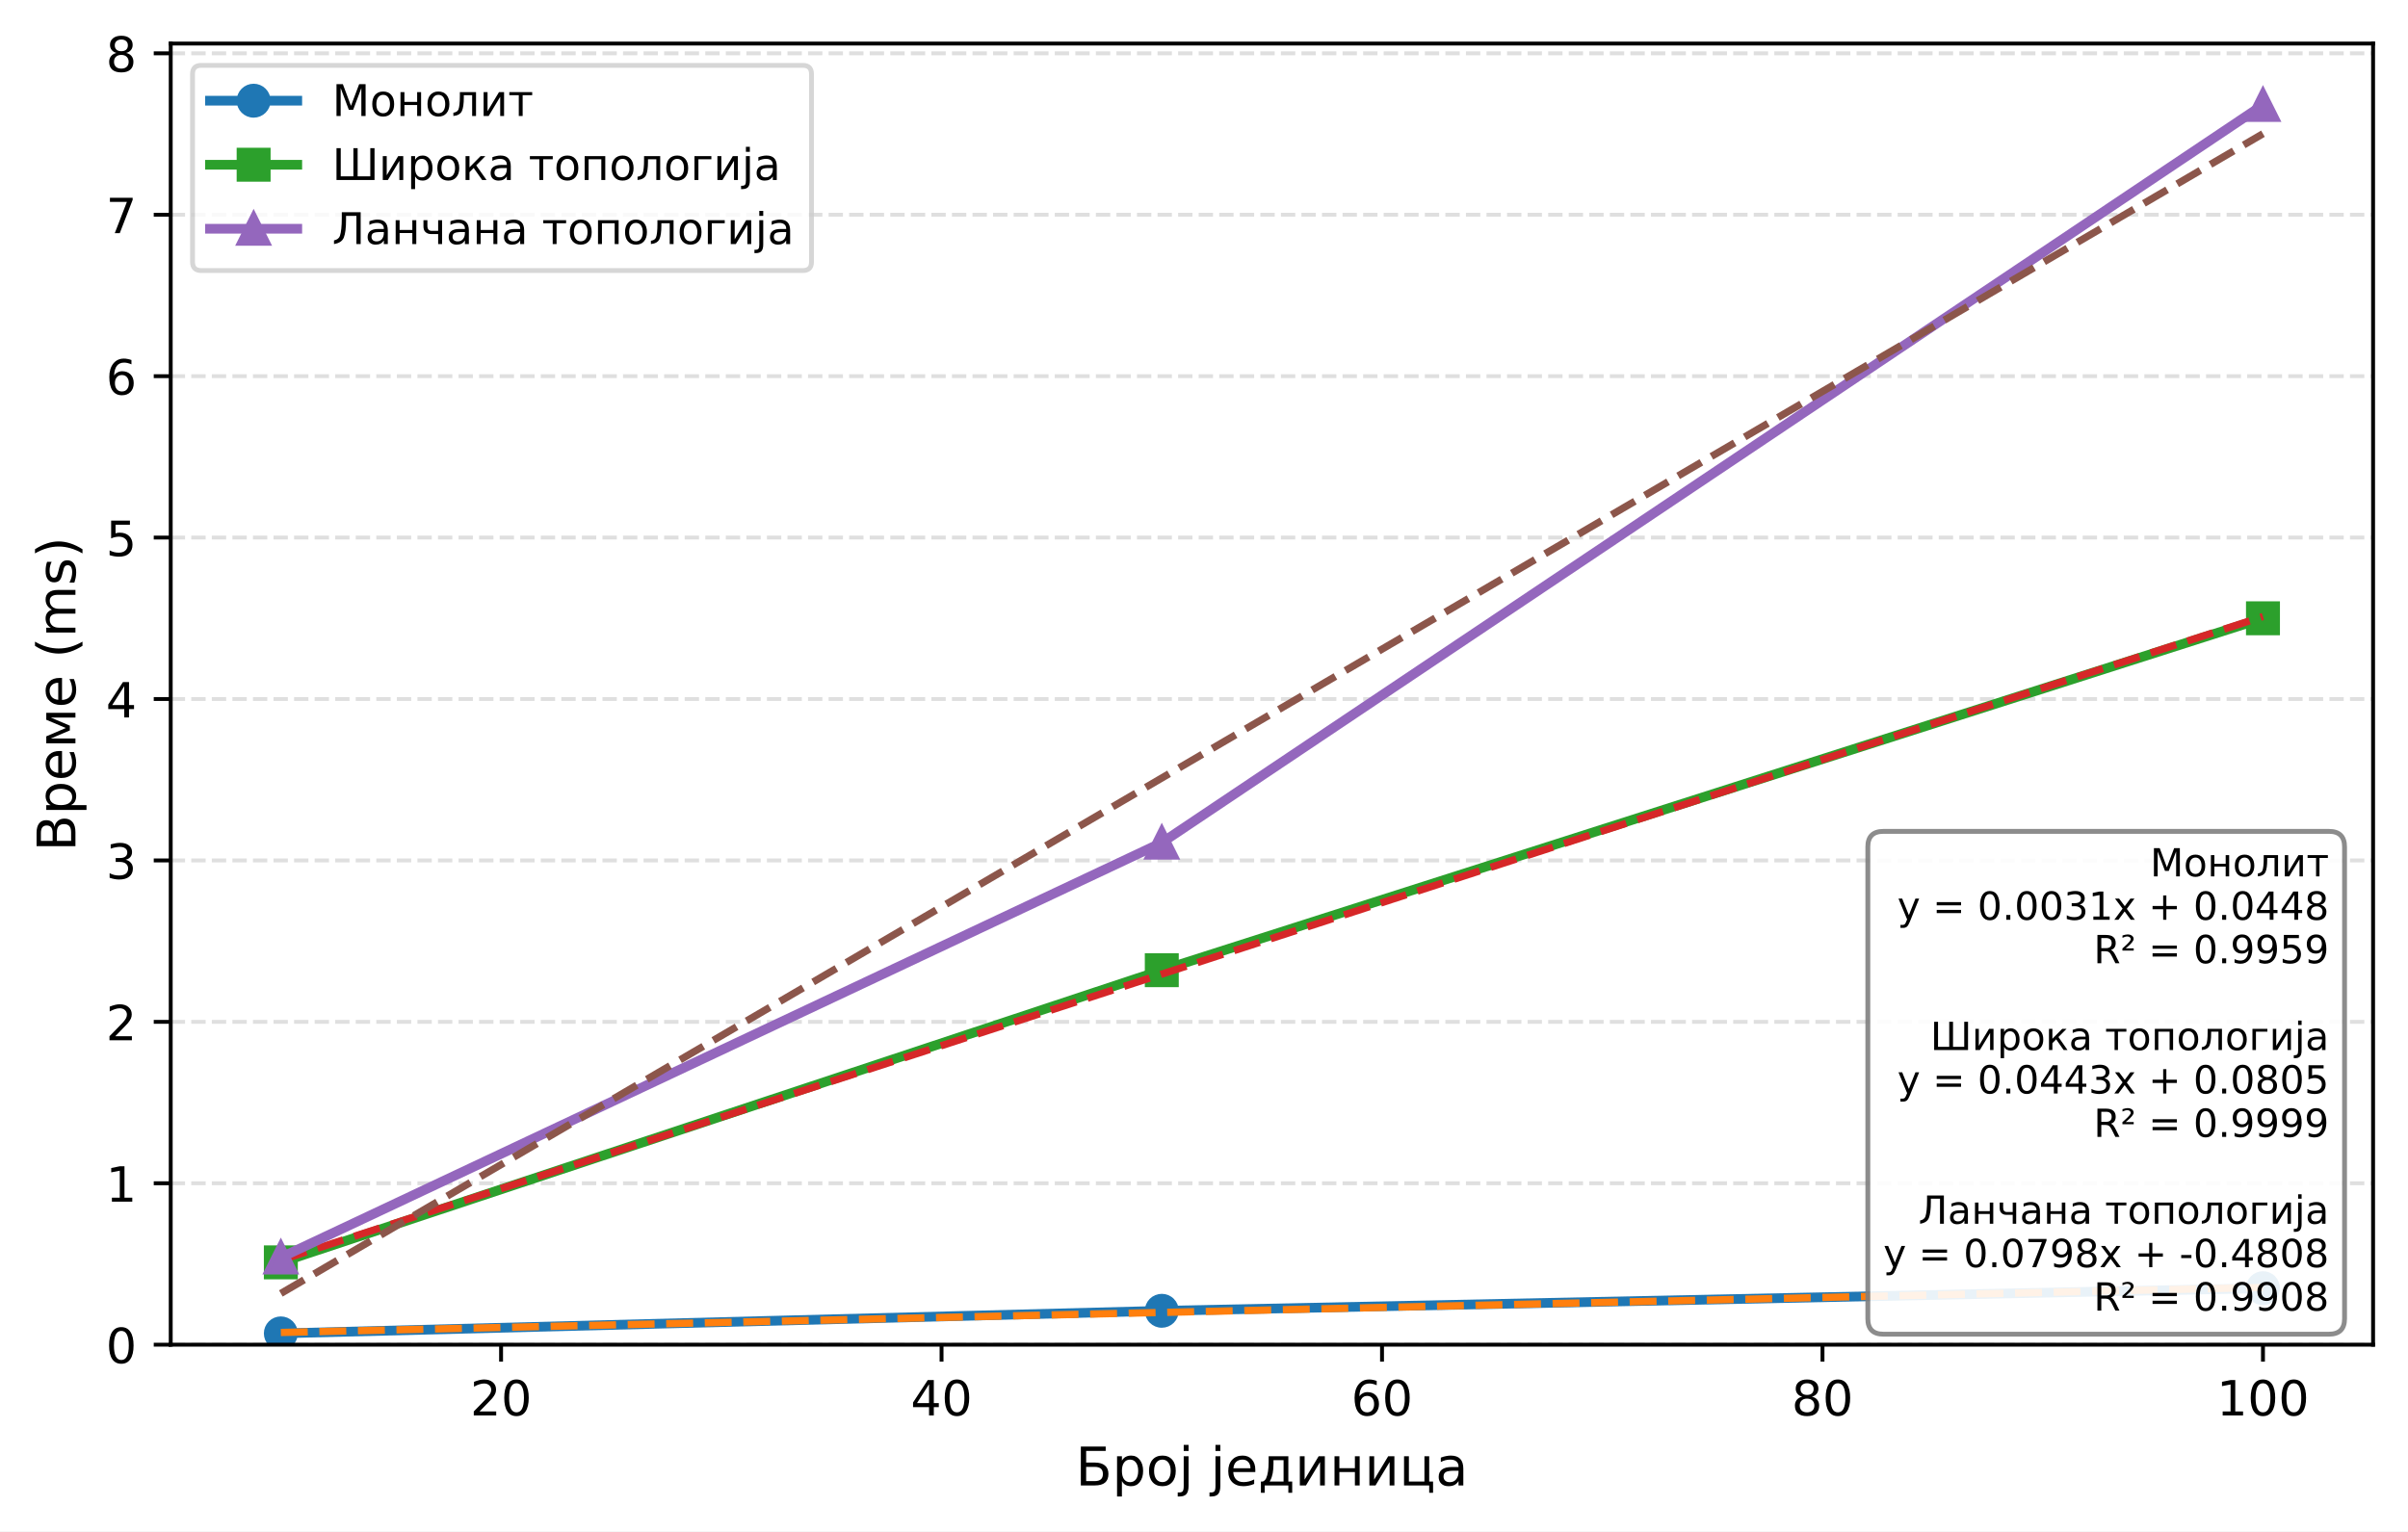
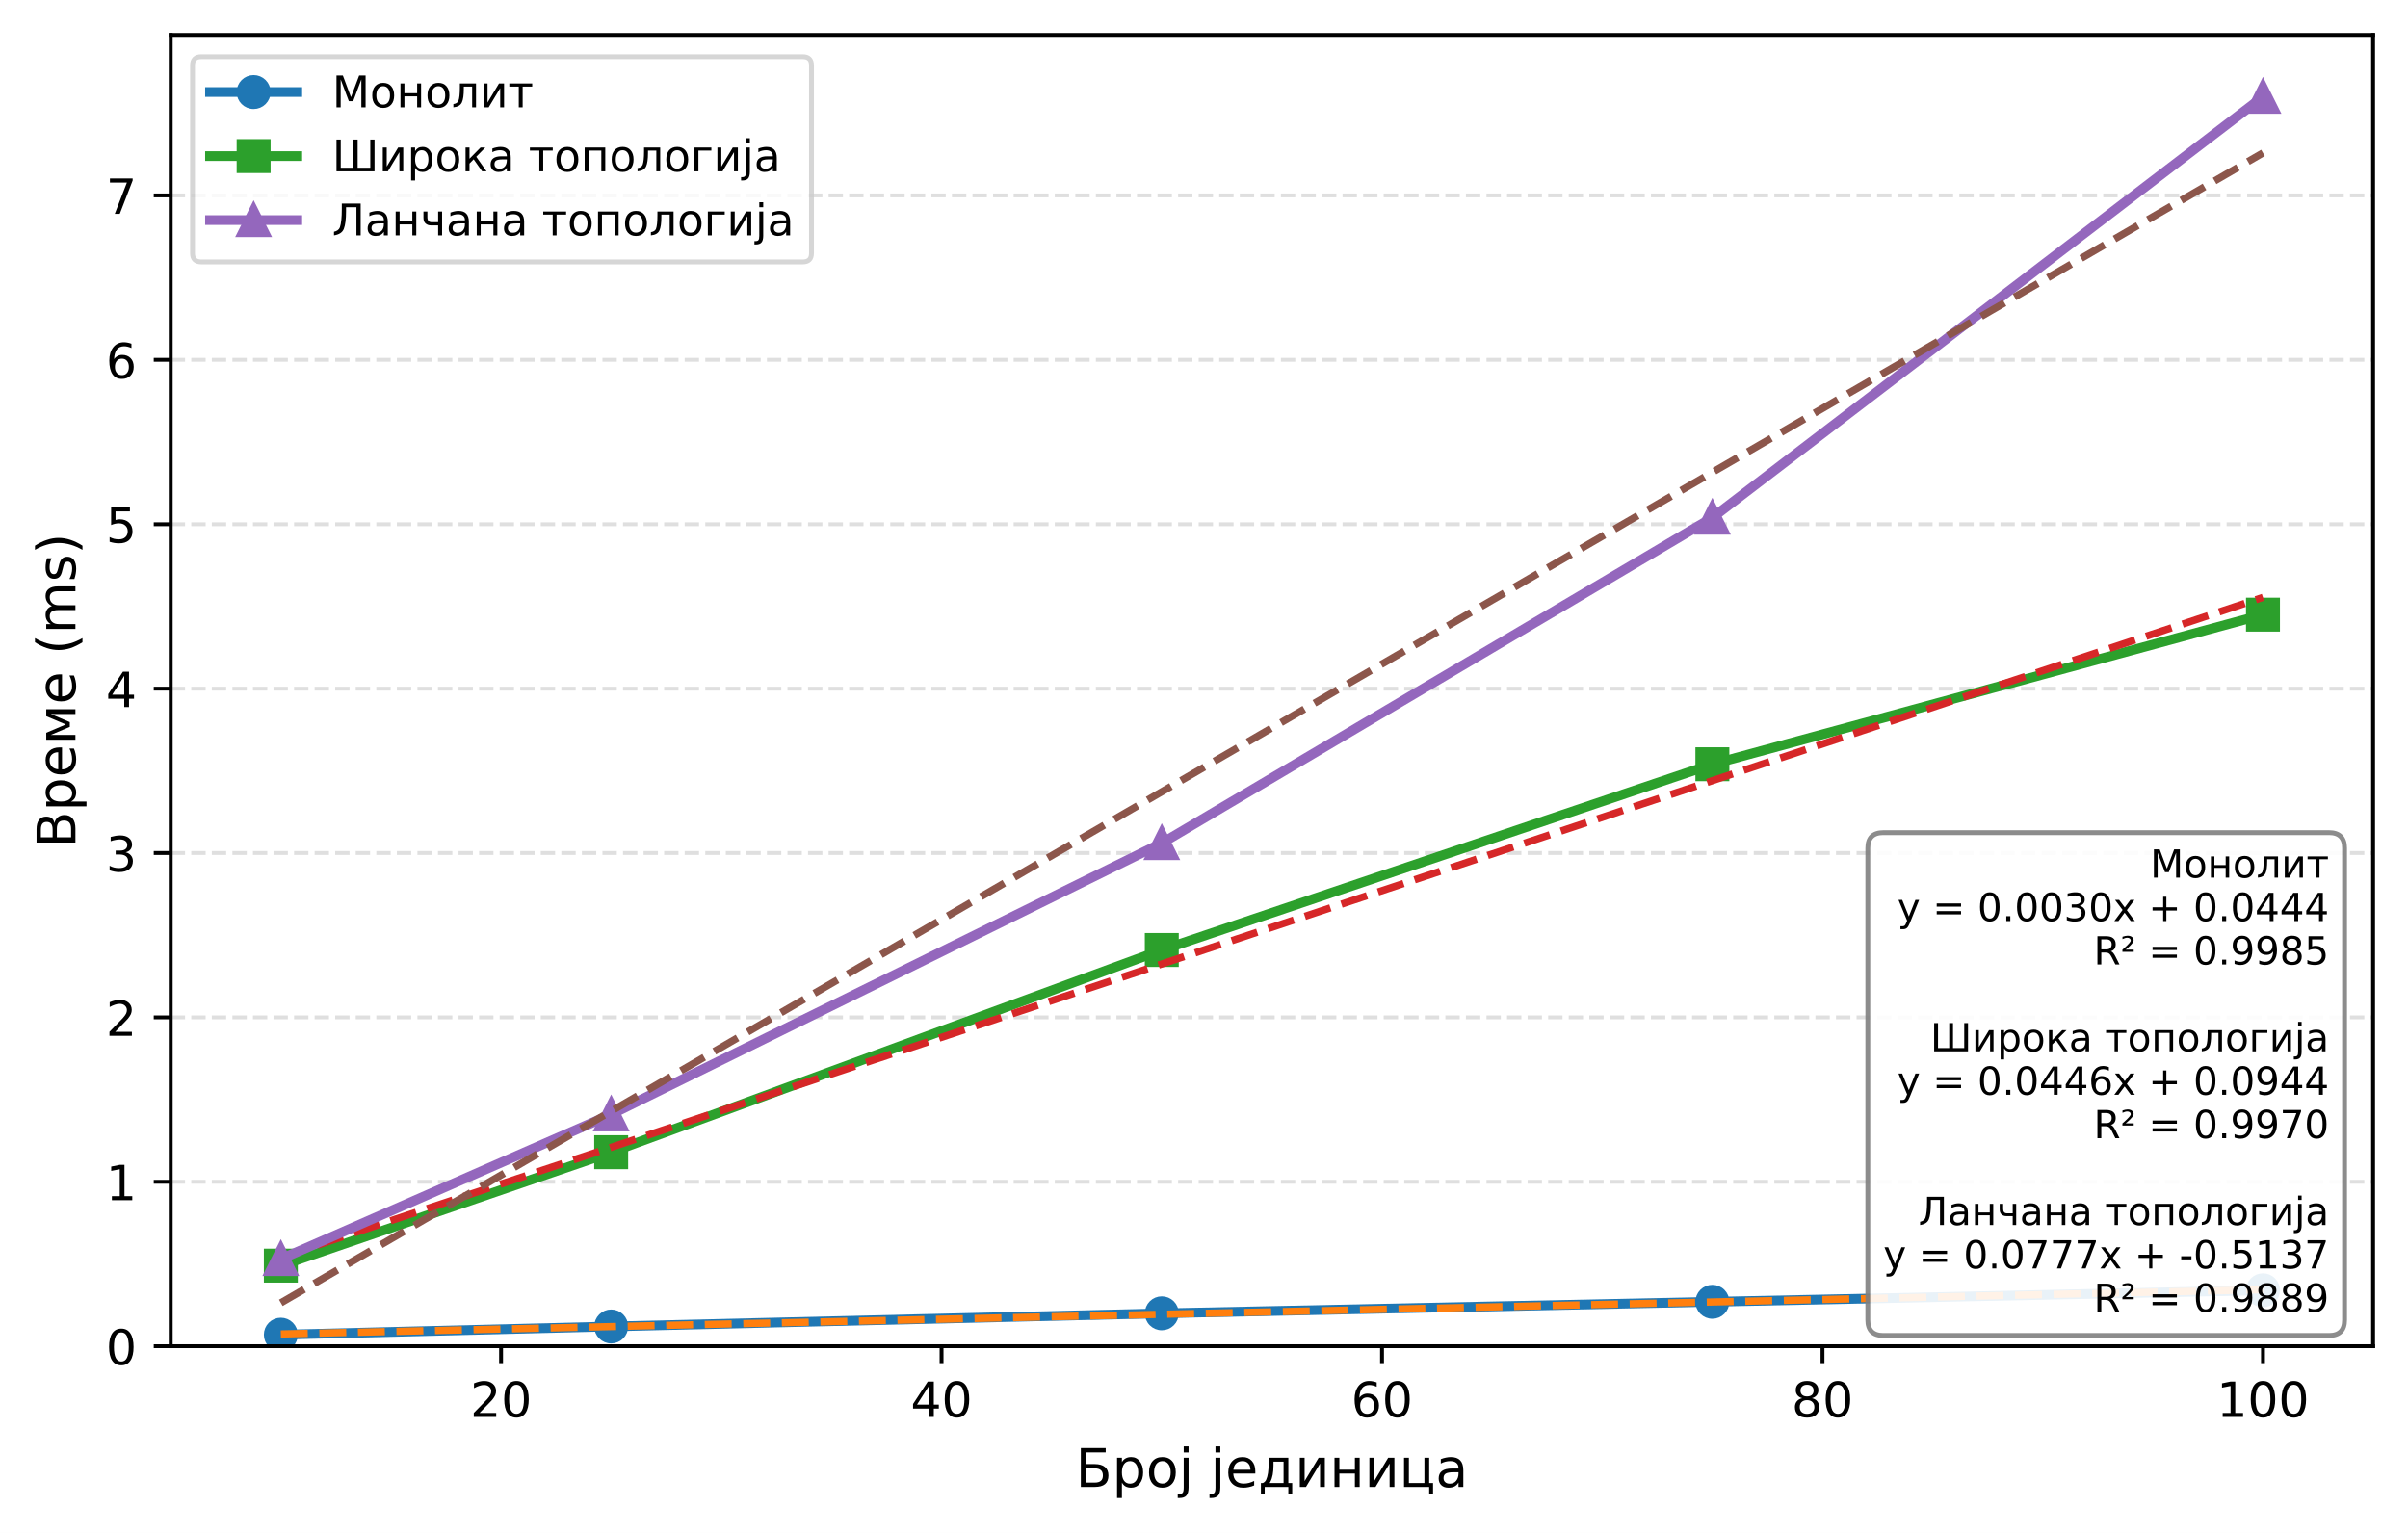
- <svg xmlns="http://www.w3.org/2000/svg" xmlns:xlink="http://www.w3.org/1999/xlink" width="496.618pt" height="315.93pt" viewBox="0 0 496.618 315.93" version="1.1">
+ <svg xmlns="http://www.w3.org/2000/svg" xmlns:xlink="http://www.w3.org/1999/xlink" width="496.618pt" height="316.233pt" viewBox="0 0 496.618 316.233" version="1.1">
  <defs>
    <style type="text/css">*{stroke-linejoin: round; stroke-linecap: butt}</style>
  </defs>
  <g id="figure_1">
    <g id="patch_1">
-       <path d="M 0 315.93  L 496.618 315.93  L 496.618 0  L 0 0  z " style="fill: #ffffff" />
+       <path d="M 0 316.233  L 496.618 316.233  L 496.618 0  L 0 0  z " style="fill: #ffffff" />
    </g>
    <g id="axes_1">
      <g id="patch_2">
-         <path d="M 35.208 277.406  L 489.418 277.406  L 489.418 8.985  L 35.208 8.985  z " style="fill: #ffffff" />
+         <path d="M 35.208 277.709  L 489.418 277.709  L 489.418 7.2  L 35.208 7.2  z " style="fill: #ffffff" />
      </g>
      <g id="matplotlib.axis_1">
        <g id="xtick_1">
          <g id="line2d_1">
            <defs>
-               <path id="mf343efbbba" d="M 0 0  L 0 3.5  " style="stroke: #000000; stroke-width: 0.8" />
+               <path id="mc34a2fb7d2" d="M 0 0  L 0 3.5  " style="stroke: #000000; stroke-width: 0.8" />
            </defs>
            <g>
-               <use xlink:href="#mf343efbbba" x="103.34" y="277.406" style="stroke: #000000; stroke-width: 0.8" />
+               <use xlink:href="#mc34a2fb7d2" x="103.34" y="277.709" style="stroke: #000000; stroke-width: 0.8" />
            </g>
          </g>
          <g id="text_1">
-             <text style="font-size: 10px; font-family: 'DejaVu Sans'; text-anchor: middle" x="103.34" y="292.004" transform="rotate(-0 103.3399 292.0042)">20</text>
+             <text style="font-size: 10px; font-family: 'DejaVu Sans'; text-anchor: middle" x="103.34" y="292.307" transform="rotate(-0 103.3399 292.3072)">20</text>
          </g>
        </g>
        <g id="xtick_2">
          <g id="line2d_2">
            <g>
-               <use xlink:href="#mf343efbbba" x="194.182" y="277.406" style="stroke: #000000; stroke-width: 0.8" />
+               <use xlink:href="#mc34a2fb7d2" x="194.182" y="277.709" style="stroke: #000000; stroke-width: 0.8" />
            </g>
          </g>
          <g id="text_2">
-             <text style="font-size: 10px; font-family: 'DejaVu Sans'; text-anchor: middle" x="194.182" y="292.004" transform="rotate(-0 194.1819 292.0042)">40</text>
+             <text style="font-size: 10px; font-family: 'DejaVu Sans'; text-anchor: middle" x="194.182" y="292.307" transform="rotate(-0 194.1819 292.3072)">40</text>
          </g>
        </g>
        <g id="xtick_3">
          <g id="line2d_3">
            <g>
-               <use xlink:href="#mf343efbbba" x="285.024" y="277.406" style="stroke: #000000; stroke-width: 0.8" />
+               <use xlink:href="#mc34a2fb7d2" x="285.024" y="277.709" style="stroke: #000000; stroke-width: 0.8" />
            </g>
          </g>
          <g id="text_3">
-             <text style="font-size: 10px; font-family: 'DejaVu Sans'; text-anchor: middle" x="285.024" y="292.004" transform="rotate(-0 285.0239 292.0042)">60</text>
+             <text style="font-size: 10px; font-family: 'DejaVu Sans'; text-anchor: middle" x="285.024" y="292.307" transform="rotate(-0 285.0239 292.3072)">60</text>
          </g>
        </g>
        <g id="xtick_4">
          <g id="line2d_4">
            <g>
-               <use xlink:href="#mf343efbbba" x="375.866" y="277.406" style="stroke: #000000; stroke-width: 0.8" />
+               <use xlink:href="#mc34a2fb7d2" x="375.866" y="277.709" style="stroke: #000000; stroke-width: 0.8" />
            </g>
          </g>
          <g id="text_4">
-             <text style="font-size: 10px; font-family: 'DejaVu Sans'; text-anchor: middle" x="375.866" y="292.004" transform="rotate(-0 375.8659 292.0042)">80</text>
+             <text style="font-size: 10px; font-family: 'DejaVu Sans'; text-anchor: middle" x="375.866" y="292.307" transform="rotate(-0 375.8659 292.3072)">80</text>
          </g>
        </g>
        <g id="xtick_5">
          <g id="line2d_5">
            <g>
-               <use xlink:href="#mf343efbbba" x="466.708" y="277.406" style="stroke: #000000; stroke-width: 0.8" />
+               <use xlink:href="#mc34a2fb7d2" x="466.708" y="277.709" style="stroke: #000000; stroke-width: 0.8" />
            </g>
          </g>
          <g id="text_5">
-             <text style="font-size: 10px; font-family: 'DejaVu Sans'; text-anchor: middle" x="466.708" y="292.004" transform="rotate(-0 466.7079 292.0042)">100</text>
+             <text style="font-size: 10px; font-family: 'DejaVu Sans'; text-anchor: middle" x="466.708" y="292.307" transform="rotate(-0 466.7079 292.3072)">100</text>
          </g>
        </g>
        <g id="text_6">
-           <text style="font-size: 11px; font-family: 'DejaVu Sans'; text-anchor: middle" x="262.313" y="306.442" transform="rotate(-0 262.3134 306.4422)">Број јединица</text>
+           <text style="font-size: 11px; font-family: 'DejaVu Sans'; text-anchor: middle" x="262.313" y="306.745" transform="rotate(-0 262.3134 306.7452)">Број јединица</text>
        </g>
      </g>
      <g id="matplotlib.axis_2">
        <g id="ytick_1">
          <g id="line2d_6">
-             <path d="M 35.208 277.406  L 489.418 277.406  " clip-path="url(#pbcc294ae7c)" style="fill: none; stroke-dasharray: 2.96,1.28; stroke-dashoffset: 0; stroke: #b0b0b0; stroke-opacity: 0.4; stroke-width: 0.8" />
+             <path d="M 35.208 277.709  L 489.418 277.709  " clip-path="url(#pd5495a738f)" style="fill: none; stroke-dasharray: 2.96,1.28; stroke-dashoffset: 0; stroke: #b0b0b0; stroke-opacity: 0.4; stroke-width: 0.8" />
          </g>
          <g id="line2d_7">
            <defs>
-               <path id="ma9d7ea87f8" d="M 0 0  L -3.5 0  " style="stroke: #000000; stroke-width: 0.8" />
+               <path id="mab0dd53481" d="M 0 0  L -3.5 0  " style="stroke: #000000; stroke-width: 0.8" />
            </defs>
            <g>
-               <use xlink:href="#ma9d7ea87f8" x="35.208" y="277.406" style="stroke: #000000; stroke-width: 0.8" />
+               <use xlink:href="#mab0dd53481" x="35.208" y="277.709" style="stroke: #000000; stroke-width: 0.8" />
            </g>
          </g>
          <g id="text_7">
-             <text style="font-size: 10px; font-family: 'DejaVu Sans'; text-anchor: end" x="28.208" y="281.205" transform="rotate(-0 28.20844 281.205)">0</text>
+             <text style="font-size: 10px; font-family: 'DejaVu Sans'; text-anchor: end" x="28.208" y="281.508" transform="rotate(-0 28.20844 281.508)">0</text>
          </g>
        </g>
        <g id="ytick_2">
          <g id="line2d_8">
-             <path d="M 35.208 244.105  L 489.418 244.105  " clip-path="url(#pbcc294ae7c)" style="fill: none; stroke-dasharray: 2.96,1.28; stroke-dashoffset: 0; stroke: #b0b0b0; stroke-opacity: 0.4; stroke-width: 0.8" />
+             <path d="M 35.208 243.796  L 489.418 243.796  " clip-path="url(#pd5495a738f)" style="fill: none; stroke-dasharray: 2.96,1.28; stroke-dashoffset: 0; stroke: #b0b0b0; stroke-opacity: 0.4; stroke-width: 0.8" />
          </g>
          <g id="line2d_9">
            <g>
-               <use xlink:href="#ma9d7ea87f8" x="35.208" y="244.105" style="stroke: #000000; stroke-width: 0.8" />
+               <use xlink:href="#mab0dd53481" x="35.208" y="243.796" style="stroke: #000000; stroke-width: 0.8" />
            </g>
          </g>
          <g id="text_8">
-             <text style="font-size: 10px; font-family: 'DejaVu Sans'; text-anchor: end" x="28.208" y="247.904" transform="rotate(-0 28.20844 247.9042)">1</text>
+             <text style="font-size: 10px; font-family: 'DejaVu Sans'; text-anchor: end" x="28.208" y="247.595" transform="rotate(-0 28.20844 247.5948)">1</text>
          </g>
        </g>
        <g id="ytick_3">
          <g id="line2d_10">
-             <path d="M 35.208 210.804  L 489.418 210.804  " clip-path="url(#pbcc294ae7c)" style="fill: none; stroke-dasharray: 2.96,1.28; stroke-dashoffset: 0; stroke: #b0b0b0; stroke-opacity: 0.4; stroke-width: 0.8" />
+             <path d="M 35.208 209.882  L 489.418 209.882  " clip-path="url(#pd5495a738f)" style="fill: none; stroke-dasharray: 2.96,1.28; stroke-dashoffset: 0; stroke: #b0b0b0; stroke-opacity: 0.4; stroke-width: 0.8" />
          </g>
          <g id="line2d_11">
            <g>
-               <use xlink:href="#ma9d7ea87f8" x="35.208" y="210.804" style="stroke: #000000; stroke-width: 0.8" />
+               <use xlink:href="#mab0dd53481" x="35.208" y="209.882" style="stroke: #000000; stroke-width: 0.8" />
            </g>
          </g>
          <g id="text_9">
-             <text style="font-size: 10px; font-family: 'DejaVu Sans'; text-anchor: end" x="28.208" y="214.603" transform="rotate(-0 28.20844 214.6034)">2</text>
+             <text style="font-size: 10px; font-family: 'DejaVu Sans'; text-anchor: end" x="28.208" y="213.682" transform="rotate(-0 28.20844 213.6815)">2</text>
          </g>
        </g>
        <g id="ytick_4">
          <g id="line2d_12">
-             <path d="M 35.208 177.503  L 489.418 177.503  " clip-path="url(#pbcc294ae7c)" style="fill: none; stroke-dasharray: 2.96,1.28; stroke-dashoffset: 0; stroke: #b0b0b0; stroke-opacity: 0.4; stroke-width: 0.8" />
+             <path d="M 35.208 175.969  L 489.418 175.969  " clip-path="url(#pd5495a738f)" style="fill: none; stroke-dasharray: 2.96,1.28; stroke-dashoffset: 0; stroke: #b0b0b0; stroke-opacity: 0.4; stroke-width: 0.8" />
          </g>
          <g id="line2d_13">
            <g>
-               <use xlink:href="#ma9d7ea87f8" x="35.208" y="177.503" style="stroke: #000000; stroke-width: 0.8" />
+               <use xlink:href="#mab0dd53481" x="35.208" y="175.969" style="stroke: #000000; stroke-width: 0.8" />
            </g>
          </g>
          <g id="text_10">
-             <text style="font-size: 10px; font-family: 'DejaVu Sans'; text-anchor: end" x="28.208" y="181.303" transform="rotate(-0 28.20844 181.3026)">3</text>
+             <text style="font-size: 10px; font-family: 'DejaVu Sans'; text-anchor: end" x="28.208" y="179.768" transform="rotate(-0 28.20844 179.7683)">3</text>
          </g>
        </g>
        <g id="ytick_5">
          <g id="line2d_14">
-             <path d="M 35.208 144.203  L 489.418 144.203  " clip-path="url(#pbcc294ae7c)" style="fill: none; stroke-dasharray: 2.96,1.28; stroke-dashoffset: 0; stroke: #b0b0b0; stroke-opacity: 0.4; stroke-width: 0.8" />
+             <path d="M 35.208 142.056  L 489.418 142.056  " clip-path="url(#pd5495a738f)" style="fill: none; stroke-dasharray: 2.96,1.28; stroke-dashoffset: 0; stroke: #b0b0b0; stroke-opacity: 0.4; stroke-width: 0.8" />
          </g>
          <g id="line2d_15">
            <g>
-               <use xlink:href="#ma9d7ea87f8" x="35.208" y="144.203" style="stroke: #000000; stroke-width: 0.8" />
+               <use xlink:href="#mab0dd53481" x="35.208" y="142.056" style="stroke: #000000; stroke-width: 0.8" />
            </g>
          </g>
          <g id="text_11">
-             <text style="font-size: 10px; font-family: 'DejaVu Sans'; text-anchor: end" x="28.208" y="148.002" transform="rotate(-0 28.20844 148.0017)">4</text>
+             <text style="font-size: 10px; font-family: 'DejaVu Sans'; text-anchor: end" x="28.208" y="145.855" transform="rotate(-0 28.20844 145.8551)">4</text>
          </g>
        </g>
        <g id="ytick_6">
          <g id="line2d_16">
-             <path d="M 35.208 110.902  L 489.418 110.902  " clip-path="url(#pbcc294ae7c)" style="fill: none; stroke-dasharray: 2.96,1.28; stroke-dashoffset: 0; stroke: #b0b0b0; stroke-opacity: 0.4; stroke-width: 0.8" />
+             <path d="M 35.208 108.143  L 489.418 108.143  " clip-path="url(#pd5495a738f)" style="fill: none; stroke-dasharray: 2.96,1.28; stroke-dashoffset: 0; stroke: #b0b0b0; stroke-opacity: 0.4; stroke-width: 0.8" />
          </g>
          <g id="line2d_17">
            <g>
-               <use xlink:href="#ma9d7ea87f8" x="35.208" y="110.902" style="stroke: #000000; stroke-width: 0.8" />
+               <use xlink:href="#mab0dd53481" x="35.208" y="108.143" style="stroke: #000000; stroke-width: 0.8" />
            </g>
          </g>
          <g id="text_12">
-             <text style="font-size: 10px; font-family: 'DejaVu Sans'; text-anchor: end" x="28.208" y="114.701" transform="rotate(-0 28.20844 114.7009)">5</text>
+             <text style="font-size: 10px; font-family: 'DejaVu Sans'; text-anchor: end" x="28.208" y="111.942" transform="rotate(-0 28.20844 111.9419)">5</text>
          </g>
        </g>
        <g id="ytick_7">
          <g id="line2d_18">
-             <path d="M 35.208 77.601  L 489.418 77.601  " clip-path="url(#pbcc294ae7c)" style="fill: none; stroke-dasharray: 2.96,1.28; stroke-dashoffset: 0; stroke: #b0b0b0; stroke-opacity: 0.4; stroke-width: 0.8" />
+             <path d="M 35.208 74.229  L 489.418 74.229  " clip-path="url(#pd5495a738f)" style="fill: none; stroke-dasharray: 2.96,1.28; stroke-dashoffset: 0; stroke: #b0b0b0; stroke-opacity: 0.4; stroke-width: 0.8" />
          </g>
          <g id="line2d_19">
            <g>
-               <use xlink:href="#ma9d7ea87f8" x="35.208" y="77.601" style="stroke: #000000; stroke-width: 0.8" />
+               <use xlink:href="#mab0dd53481" x="35.208" y="74.229" style="stroke: #000000; stroke-width: 0.8" />
            </g>
          </g>
          <g id="text_13">
-             <text style="font-size: 10px; font-family: 'DejaVu Sans'; text-anchor: end" x="28.208" y="81.4" transform="rotate(-0 28.20844 81.40008)">6</text>
+             <text style="font-size: 10px; font-family: 'DejaVu Sans'; text-anchor: end" x="28.208" y="78.029" transform="rotate(-0 28.20844 78.02869)">6</text>
          </g>
        </g>
        <g id="ytick_8">
          <g id="line2d_20">
-             <path d="M 35.208 44.3  L 489.418 44.3  " clip-path="url(#pbcc294ae7c)" style="fill: none; stroke-dasharray: 2.96,1.28; stroke-dashoffset: 0; stroke: #b0b0b0; stroke-opacity: 0.4; stroke-width: 0.8" />
+             <path d="M 35.208 40.316  L 489.418 40.316  " clip-path="url(#pd5495a738f)" style="fill: none; stroke-dasharray: 2.96,1.28; stroke-dashoffset: 0; stroke: #b0b0b0; stroke-opacity: 0.4; stroke-width: 0.8" />
          </g>
          <g id="line2d_21">
            <g>
-               <use xlink:href="#ma9d7ea87f8" x="35.208" y="44.3" style="stroke: #000000; stroke-width: 0.8" />
+               <use xlink:href="#mab0dd53481" x="35.208" y="40.316" style="stroke: #000000; stroke-width: 0.8" />
            </g>
          </g>
          <g id="text_14">
-             <text style="font-size: 10px; font-family: 'DejaVu Sans'; text-anchor: end" x="28.208" y="48.099" transform="rotate(-0 28.20844 48.09926)">7</text>
-           </g>
-         </g>
-         <g id="ytick_9">
-           <g id="line2d_22">
-             <path d="M 35.208 10.999  L 489.418 10.999  " clip-path="url(#pbcc294ae7c)" style="fill: none; stroke-dasharray: 2.96,1.28; stroke-dashoffset: 0; stroke: #b0b0b0; stroke-opacity: 0.4; stroke-width: 0.8" />
-           </g>
-           <g id="line2d_23">
-             <g>
-               <use xlink:href="#ma9d7ea87f8" x="35.208" y="10.999" style="stroke: #000000; stroke-width: 0.8" />
-             </g>
-           </g>
-           <g id="text_15">
-             <text style="font-size: 10px; font-family: 'DejaVu Sans'; text-anchor: end" x="28.208" y="14.798" transform="rotate(-0 28.20844 14.79844)">8</text>
-           </g>
-         </g>
-         <g id="text_16">
-           <text style="font-size: 11px; font-family: 'DejaVu Sans'; text-anchor: middle" x="15.558" y="143.195" transform="rotate(-90 15.55828 143.1952)">Време (ms)</text>
-         </g>
+             <text style="font-size: 10px; font-family: 'DejaVu Sans'; text-anchor: end" x="28.208" y="44.115" transform="rotate(-0 28.20844 44.11547)">7</text>
+           </g>
+         </g>
+         <g id="text_15">
+           <text style="font-size: 11px; font-family: 'DejaVu Sans'; text-anchor: middle" x="15.558" y="142.454" transform="rotate(-90 15.55828 142.4544)">Време (ms)</text>
+         </g>
+       </g>
+       <g id="line2d_22">
+         <path d="M 57.919 275.335  L 126.05 273.639  L 239.603 270.926  L 353.155 268.552  L 466.708 266.178  " clip-path="url(#pd5495a738f)" style="fill: none; stroke: #1f77b4; stroke-width: 2; stroke-linecap: square" />
+         <defs>
+           <path id="m5af0fe9c18" d="M 0 3  C 0.796 3 1.559 2.684 2.121 2.121  C 2.684 1.559 3 0.796 3 0  C 3 -0.796 2.684 -1.559 2.121 -2.121  C 1.559 -2.684 0.796 -3 0 -3  C -0.796 -3 -1.559 -2.684 -2.121 -2.121  C -2.684 -1.559 -3 -0.796 -3 0  C -3 0.796 -2.684 1.559 -2.121 2.121  C -1.559 2.684 -0.796 3 0 3  z " style="stroke: #1f77b4" />
+         </defs>
+         <g clip-path="url(#pd5495a738f)">
+           <use xlink:href="#m5af0fe9c18" x="57.919" y="275.335" style="fill: #1f77b4; stroke: #1f77b4" />
+           <use xlink:href="#m5af0fe9c18" x="126.05" y="273.639" style="fill: #1f77b4; stroke: #1f77b4" />
+           <use xlink:href="#m5af0fe9c18" x="239.603" y="270.926" style="fill: #1f77b4; stroke: #1f77b4" />
+           <use xlink:href="#m5af0fe9c18" x="353.155" y="268.552" style="fill: #1f77b4; stroke: #1f77b4" />
+           <use xlink:href="#m5af0fe9c18" x="466.708" y="266.178" style="fill: #1f77b4; stroke: #1f77b4" />
+         </g>
+       </g>
+       <g id="line2d_23">
+         <path d="M 57.919 275.188  L 466.708 266.055  L 466.708 266.055  " clip-path="url(#pd5495a738f)" style="fill: none; stroke-dasharray: 5.55,2.4; stroke-dashoffset: 0; stroke: #ff7f0e; stroke-width: 1.5" />
      </g>
      <g id="line2d_24">
-         <path d="M 57.919 275.075  L 239.603 270.413  L 466.708 265.751  " clip-path="url(#pbcc294ae7c)" style="fill: none; stroke: #1f77b4; stroke-width: 2; stroke-linecap: square" />
+         <path d="M 57.919 261.091  L 126.05 237.691  L 239.603 195.978  L 353.155 157.656  L 466.708 126.795  " clip-path="url(#pd5495a738f)" style="fill: none; stroke: #2ca02c; stroke-width: 2; stroke-linecap: square" />
        <defs>
-           <path id="mb11de2ae20" d="M 0 3  C 0.796 3 1.559 2.684 2.121 2.121  C 2.684 1.559 3 0.796 3 0  C 3 -0.796 2.684 -1.559 2.121 -2.121  C 1.559 -2.684 0.796 -3 0 -3  C -0.796 -3 -1.559 -2.684 -2.121 -2.121  C -2.684 -1.559 -3 -0.796 -3 0  C -3 0.796 -2.684 1.559 -2.121 2.121  C -1.559 2.684 -0.796 3 0 3  z " style="stroke: #1f77b4" />
+           <path id="m8dc869260d" d="M -3 3  L 3 3  L 3 -3  L -3 -3  z " style="stroke: #2ca02c; stroke-linejoin: miter" />
        </defs>
-         <g clip-path="url(#pbcc294ae7c)">
-           <use xlink:href="#mb11de2ae20" x="57.919" y="275.075" style="fill: #1f77b4; stroke: #1f77b4" />
-           <use xlink:href="#mb11de2ae20" x="239.603" y="270.413" style="fill: #1f77b4; stroke: #1f77b4" />
-           <use xlink:href="#mb11de2ae20" x="466.708" y="265.751" style="fill: #1f77b4; stroke: #1f77b4" />
+         <g clip-path="url(#pd5495a738f)">
+           <use xlink:href="#m8dc869260d" x="57.919" y="261.091" style="fill: #2ca02c; stroke: #2ca02c; stroke-linejoin: miter" />
+           <use xlink:href="#m8dc869260d" x="126.05" y="237.691" style="fill: #2ca02c; stroke: #2ca02c; stroke-linejoin: miter" />
+           <use xlink:href="#m8dc869260d" x="239.603" y="195.978" style="fill: #2ca02c; stroke: #2ca02c; stroke-linejoin: miter" />
+           <use xlink:href="#m8dc869260d" x="353.155" y="157.656" style="fill: #2ca02c; stroke: #2ca02c; stroke-linejoin: miter" />
+           <use xlink:href="#m8dc869260d" x="466.708" y="126.795" style="fill: #2ca02c; stroke: #2ca02c; stroke-linejoin: miter" />
        </g>
      </g>
      <g id="line2d_25">
-         <path d="M 57.919 274.884  L 466.708 265.598  L 466.708 265.598  " clip-path="url(#pbcc294ae7c)" style="fill: none; stroke-dasharray: 5.55,2.4; stroke-dashoffset: 0; stroke: #ff7f0e; stroke-width: 1.5" />
+         <path d="M 57.919 259.38  L 466.708 123.228  L 466.708 123.228  " clip-path="url(#pd5495a738f)" style="fill: none; stroke-dasharray: 5.55,2.4; stroke-dashoffset: 0; stroke: #d62728; stroke-width: 1.5" />
      </g>
      <g id="line2d_26">
-         <path d="M 57.919 260.422  L 239.603 200.148  L 466.708 127.552  " clip-path="url(#pbcc294ae7c)" style="fill: none; stroke: #2ca02c; stroke-width: 2; stroke-linecap: square" />
+         <path d="M 57.919 259.735  L 126.05 229.891  L 239.603 173.934  L 353.155 106.786  L 466.708 19.968  " clip-path="url(#pd5495a738f)" style="fill: none; stroke: #9467bd; stroke-width: 2; stroke-linecap: square" />
        <defs>
-           <path id="mca2d0e6e69" d="M -3 3  L 3 3  L 3 -3  L -3 -3  z " style="stroke: #2ca02c; stroke-linejoin: miter" />
+           <path id="m2d5cc27d73" d="M 0 -3  L -3 3  L 3 3  z " style="stroke: #9467bd; stroke-linejoin: miter" />
        </defs>
-         <g clip-path="url(#pbcc294ae7c)">
-           <use xlink:href="#mca2d0e6e69" x="57.919" y="260.422" style="fill: #2ca02c; stroke: #2ca02c; stroke-linejoin: miter" />
-           <use xlink:href="#mca2d0e6e69" x="239.603" y="200.148" style="fill: #2ca02c; stroke: #2ca02c; stroke-linejoin: miter" />
-           <use xlink:href="#mca2d0e6e69" x="466.708" y="127.552" style="fill: #2ca02c; stroke: #2ca02c; stroke-linejoin: miter" />
+         <g clip-path="url(#pd5495a738f)">
+           <use xlink:href="#m2d5cc27d73" x="57.919" y="259.735" style="fill: #9467bd; stroke: #9467bd; stroke-linejoin: miter" />
+           <use xlink:href="#m2d5cc27d73" x="126.05" y="229.891" style="fill: #9467bd; stroke: #9467bd; stroke-linejoin: miter" />
+           <use xlink:href="#m2d5cc27d73" x="239.603" y="173.934" style="fill: #9467bd; stroke: #9467bd; stroke-linejoin: miter" />
+           <use xlink:href="#m2d5cc27d73" x="353.155" y="106.786" style="fill: #9467bd; stroke: #9467bd; stroke-linejoin: miter" />
+           <use xlink:href="#m2d5cc27d73" x="466.708" y="19.968" style="fill: #9467bd; stroke: #9467bd; stroke-linejoin: miter" />
        </g>
      </g>
      <g id="line2d_27">
-         <path d="M 57.919 259.972  L 466.708 127.192  L 466.708 127.192  " clip-path="url(#pbcc294ae7c)" style="fill: none; stroke-dasharray: 5.55,2.4; stroke-dashoffset: 0; stroke: #d62728; stroke-width: 1.5" />
-       </g>
-       <g id="line2d_28">
-         <path d="M 57.919 259.423  L 239.603 173.84  L 466.708 21.655  " clip-path="url(#pbcc294ae7c)" style="fill: none; stroke: #9467bd; stroke-width: 2; stroke-linecap: square" />
-         <defs>
-           <path id="m5e648d20bb" d="M 0 -3  L -3 3  L 3 3  z " style="stroke: #9467bd; stroke-linejoin: miter" />
-         </defs>
-         <g clip-path="url(#pbcc294ae7c)">
-           <use xlink:href="#m5e648d20bb" x="57.919" y="259.423" style="fill: #9467bd; stroke: #9467bd; stroke-linejoin: miter" />
-           <use xlink:href="#m5e648d20bb" x="239.603" y="173.84" style="fill: #9467bd; stroke: #9467bd; stroke-linejoin: miter" />
-           <use xlink:href="#m5e648d20bb" x="466.708" y="21.655" style="fill: #9467bd; stroke: #9467bd; stroke-linejoin: miter" />
-         </g>
-       </g>
-       <g id="line2d_29">
-         <path d="M 57.919 266.834  L 466.708 27.584  L 466.708 27.584  " clip-path="url(#pbcc294ae7c)" style="fill: none; stroke-dasharray: 5.55,2.4; stroke-dashoffset: 0; stroke: #8c564b; stroke-width: 1.5" />
+         <path d="M 57.919 268.77  L 466.708 31.541  L 466.708 31.541  " clip-path="url(#pd5495a738f)" style="fill: none; stroke-dasharray: 5.55,2.4; stroke-dashoffset: 0; stroke: #8c564b; stroke-width: 1.5" />
      </g>
      <g id="patch_3">
-         <path d="M 35.208 277.406  L 35.208 8.985  " style="fill: none; stroke: #000000; stroke-width: 0.8; stroke-linejoin: miter; stroke-linecap: square" />
+         <path d="M 35.208 277.709  L 35.208 7.2  " style="fill: none; stroke: #000000; stroke-width: 0.8; stroke-linejoin: miter; stroke-linecap: square" />
      </g>
      <g id="patch_4">
-         <path d="M 489.418 277.406  L 489.418 8.985  " style="fill: none; stroke: #000000; stroke-width: 0.8; stroke-linejoin: miter; stroke-linecap: square" />
+         <path d="M 489.418 277.709  L 489.418 7.2  " style="fill: none; stroke: #000000; stroke-width: 0.8; stroke-linejoin: miter; stroke-linecap: square" />
      </g>
      <g id="patch_5">
-         <path d="M 35.208 277.406  L 489.418 277.406  " style="fill: none; stroke: #000000; stroke-width: 0.8; stroke-linejoin: miter; stroke-linecap: square" />
+         <path d="M 35.208 277.709  L 489.418 277.709  " style="fill: none; stroke: #000000; stroke-width: 0.8; stroke-linejoin: miter; stroke-linecap: square" />
      </g>
      <g id="patch_6">
-         <path d="M 35.208 8.985  L 489.418 8.985  " style="fill: none; stroke: #000000; stroke-width: 0.8; stroke-linejoin: miter; stroke-linecap: square" />
-       </g>
-       <g id="text_17">
+         <path d="M 35.208 7.2  L 489.418 7.2  " style="fill: none; stroke: #000000; stroke-width: 0.8; stroke-linejoin: miter; stroke-linecap: square" />
+       </g>
+       <g id="text_16">
        <g id="patch_7">
-           <path d="M 388.415 275.237  L 480.334 275.237  Q 483.534 275.237 483.534 272.037  L 483.534 174.712  Q 483.534 171.512 480.334 171.512  L 388.415 171.512  Q 385.215 171.512 385.215 174.712  L 385.215 272.037  Q 385.215 275.237 388.415 275.237  z " style="fill: #ffffff; opacity: 0.9; stroke: #808080; stroke-linejoin: miter" />
-         </g>
-         <text style="font-size: 8px; font-family: 'DejaVu Sans'" transform="translate(443.4392 180.7911)">Монолит</text>
-         <text style="font-size: 8px; font-family: 'DejaVu Sans'" transform="translate(391.3017 189.7494)">y = 0.0031x + 0.0448</text>
-         <text style="font-size: 8px; font-family: 'DejaVu Sans'" transform="translate(431.7867 198.7076)">R² = 0.9959</text>
-         <text style="font-size: 8px; font-family: 'DejaVu Sans'" transform="translate(480.3342 207.6659)" />
-         <text style="font-size: 8px; font-family: 'DejaVu Sans'" transform="translate(398.113 216.6241)">Широка топологија</text>
-         <text style="font-size: 8px; font-family: 'DejaVu Sans'" transform="translate(391.3017 225.5824)">y = 0.0443x + 0.0805</text>
-         <text style="font-size: 8px; font-family: 'DejaVu Sans'" transform="translate(431.7867 234.5406)">R² = 0.9999</text>
-         <text style="font-size: 8px; font-family: 'DejaVu Sans'" transform="translate(480.3342 243.4989)" />
-         <text style="font-size: 8px; font-family: 'DejaVu Sans'" transform="translate(395.6655 252.4571)">Ланчана топологија</text>
-         <text style="font-size: 8px; font-family: 'DejaVu Sans'" transform="translate(388.4155 261.4154)">y = 0.0798x + -0.4808</text>
-         <text style="font-size: 8px; font-family: 'DejaVu Sans'" transform="translate(431.7867 270.3736)">R² = 0.9908</text>
+           <path d="M 388.415 275.499  L 480.334 275.499  Q 483.534 275.499 483.534 272.299  L 483.534 174.974  Q 483.534 171.774 480.334 171.774  L 388.415 171.774  Q 385.215 171.774 385.215 174.974  L 385.215 272.299  Q 385.215 275.499 388.415 275.499  z " style="fill: #ffffff; opacity: 0.9; stroke: #808080; stroke-linejoin: miter" />
+         </g>
+         <text style="font-size: 8px; font-family: 'DejaVu Sans'" transform="translate(443.4392 181.0523)">Монолит</text>
+         <text style="font-size: 8px; font-family: 'DejaVu Sans'" transform="translate(391.3017 190.0106)">y = 0.0030x + 0.0444</text>
+         <text style="font-size: 8px; font-family: 'DejaVu Sans'" transform="translate(431.7867 198.9688)">R² = 0.9985</text>
+         <text style="font-size: 8px; font-family: 'DejaVu Sans'" transform="translate(480.3342 207.9271)" />
+         <text style="font-size: 8px; font-family: 'DejaVu Sans'" transform="translate(398.113 216.8853)">Широка топологија</text>
+         <text style="font-size: 8px; font-family: 'DejaVu Sans'" transform="translate(391.3017 225.8436)">y = 0.0446x + 0.0944</text>
+         <text style="font-size: 8px; font-family: 'DejaVu Sans'" transform="translate(431.7867 234.8018)">R² = 0.9970</text>
+         <text style="font-size: 8px; font-family: 'DejaVu Sans'" transform="translate(480.3342 243.7601)" />
+         <text style="font-size: 8px; font-family: 'DejaVu Sans'" transform="translate(395.6655 252.7183)">Ланчана топологија</text>
+         <text style="font-size: 8px; font-family: 'DejaVu Sans'" transform="translate(388.4155 261.6766)">y = 0.0777x + -0.5137</text>
+         <text style="font-size: 8px; font-family: 'DejaVu Sans'" transform="translate(431.7867 270.6348)">R² = 0.9889</text>
      </g>
      <g id="legend_1">
        <g id="patch_8">
-           <path d="M 41.508 55.815  L 165.561 55.815  Q 167.361 55.815 167.361 54.015  L 167.361 15.285  Q 167.361 13.485 165.561 13.485  L 41.508 13.485  Q 39.708 13.485 39.708 15.285  L 39.708 54.015  Q 39.708 55.815 41.508 55.815  z " style="fill: #ffffff; opacity: 0.8; stroke: #cccccc; stroke-linejoin: miter" />
+           <path d="M 41.508 54.031  L 165.561 54.031  Q 167.361 54.031 167.361 52.231  L 167.361 13.5  Q 167.361 11.7 165.561 11.7  L 41.508 11.7  Q 39.708 11.7 39.708 13.5  L 39.708 52.231  Q 39.708 54.031 41.508 54.031  z " style="fill: #ffffff; opacity: 0.8; stroke: #cccccc; stroke-linejoin: miter" />
+         </g>
+         <g id="line2d_28">
+           <path d="M 43.308 18.989  L 52.308 18.989  L 61.308 18.989  " style="fill: none; stroke: #1f77b4; stroke-width: 2; stroke-linecap: square" />
+           <g>
+             <use xlink:href="#m5af0fe9c18" x="52.308" y="18.989" style="fill: #1f77b4; stroke: #1f77b4" />
+           </g>
+         </g>
+         <g id="text_17">
+           <text style="font-size: 9px; font-family: 'DejaVu Sans'; text-anchor: start" x="68.508" y="22.139" transform="rotate(-0 68.50844 22.13859)">Монолит</text>
+         </g>
+         <g id="line2d_29">
+           <path d="M 43.308 32.199  L 52.308 32.199  L 61.308 32.199  " style="fill: none; stroke: #2ca02c; stroke-width: 2; stroke-linecap: square" />
+           <g>
+             <use xlink:href="#m8dc869260d" x="52.308" y="32.199" style="fill: #2ca02c; stroke: #2ca02c; stroke-linejoin: miter" />
+           </g>
+         </g>
+         <g id="text_18">
+           <text style="font-size: 9px; font-family: 'DejaVu Sans'; text-anchor: start" x="68.508" y="35.349" transform="rotate(-0 68.50844 35.34891)">Широка топологија</text>
        </g>
        <g id="line2d_30">
-           <path d="M 43.308 20.773  L 52.308 20.773  L 61.308 20.773  " style="fill: none; stroke: #1f77b4; stroke-width: 2; stroke-linecap: square" />
+           <path d="M 43.308 45.409  L 52.308 45.409  L 61.308 45.409  " style="fill: none; stroke: #9467bd; stroke-width: 2; stroke-linecap: square" />
          <g>
-             <use xlink:href="#mb11de2ae20" x="52.308" y="20.773" style="fill: #1f77b4; stroke: #1f77b4" />
-           </g>
-         </g>
-         <g id="text_18">
-           <text style="font-size: 9px; font-family: 'DejaVu Sans'; text-anchor: start" x="68.508" y="23.923" transform="rotate(-0 68.50844 23.92311)">Монолит</text>
-         </g>
-         <g id="line2d_31">
-           <path d="M 43.308 33.983  L 52.308 33.983  L 61.308 33.983  " style="fill: none; stroke: #2ca02c; stroke-width: 2; stroke-linecap: square" />
-           <g>
-             <use xlink:href="#mca2d0e6e69" x="52.308" y="33.983" style="fill: #2ca02c; stroke: #2ca02c; stroke-linejoin: miter" />
+             <use xlink:href="#m2d5cc27d73" x="52.308" y="45.409" style="fill: #9467bd; stroke: #9467bd; stroke-linejoin: miter" />
          </g>
        </g>
        <g id="text_19">
-           <text style="font-size: 9px; font-family: 'DejaVu Sans'; text-anchor: start" x="68.508" y="37.133" transform="rotate(-0 68.50844 37.13343)">Широка топологија</text>
-         </g>
-         <g id="line2d_32">
-           <path d="M 43.308 47.194  L 52.308 47.194  L 61.308 47.194  " style="fill: none; stroke: #9467bd; stroke-width: 2; stroke-linecap: square" />
-           <g>
-             <use xlink:href="#m5e648d20bb" x="52.308" y="47.194" style="fill: #9467bd; stroke: #9467bd; stroke-linejoin: miter" />
-           </g>
-         </g>
-         <g id="text_20">
-           <text style="font-size: 9px; font-family: 'DejaVu Sans'; text-anchor: start" x="68.508" y="50.344" transform="rotate(-0 68.50844 50.34374)">Ланчана топологија</text>
+           <text style="font-size: 9px; font-family: 'DejaVu Sans'; text-anchor: start" x="68.508" y="48.559" transform="rotate(-0 68.50844 48.55922)">Ланчана топологија</text>
        </g>
      </g>
    </g>
  </g>
  <defs>
-     <clipPath id="pbcc294ae7c">
-       <rect x="35.208" y="8.985" width="454.21" height="268.421" />
+     <clipPath id="pd5495a738f">
+       <rect x="35.208" y="7.2" width="454.21" height="270.509" />
    </clipPath>
  </defs>
</svg>
